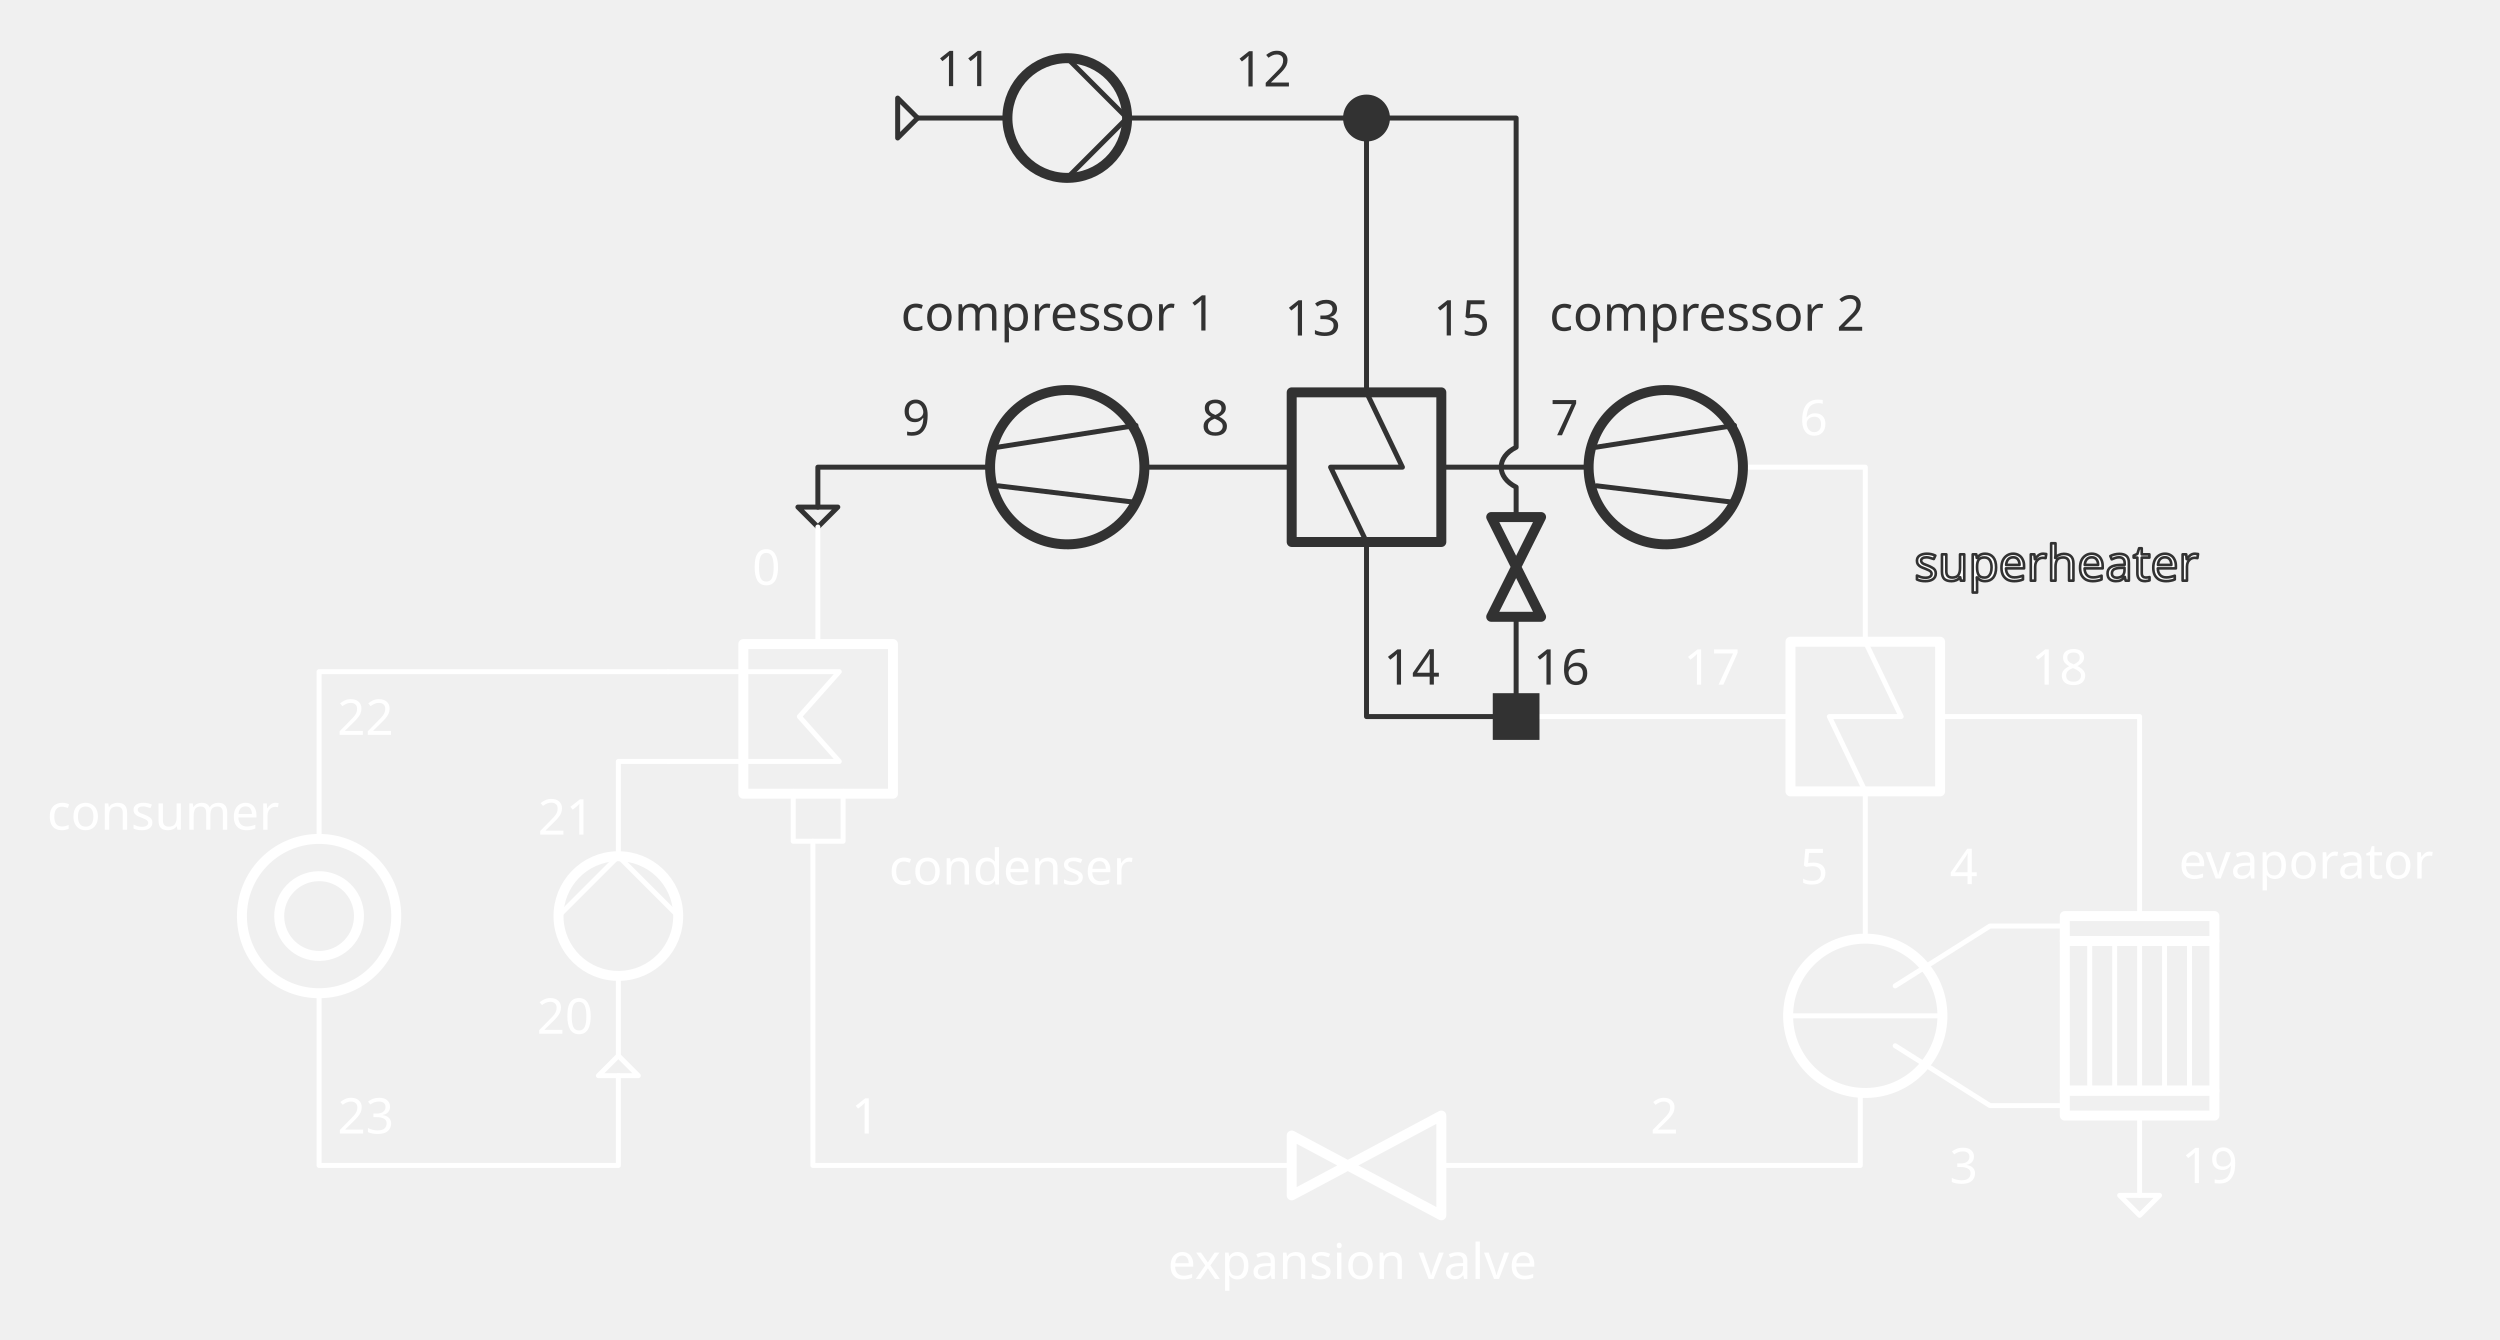
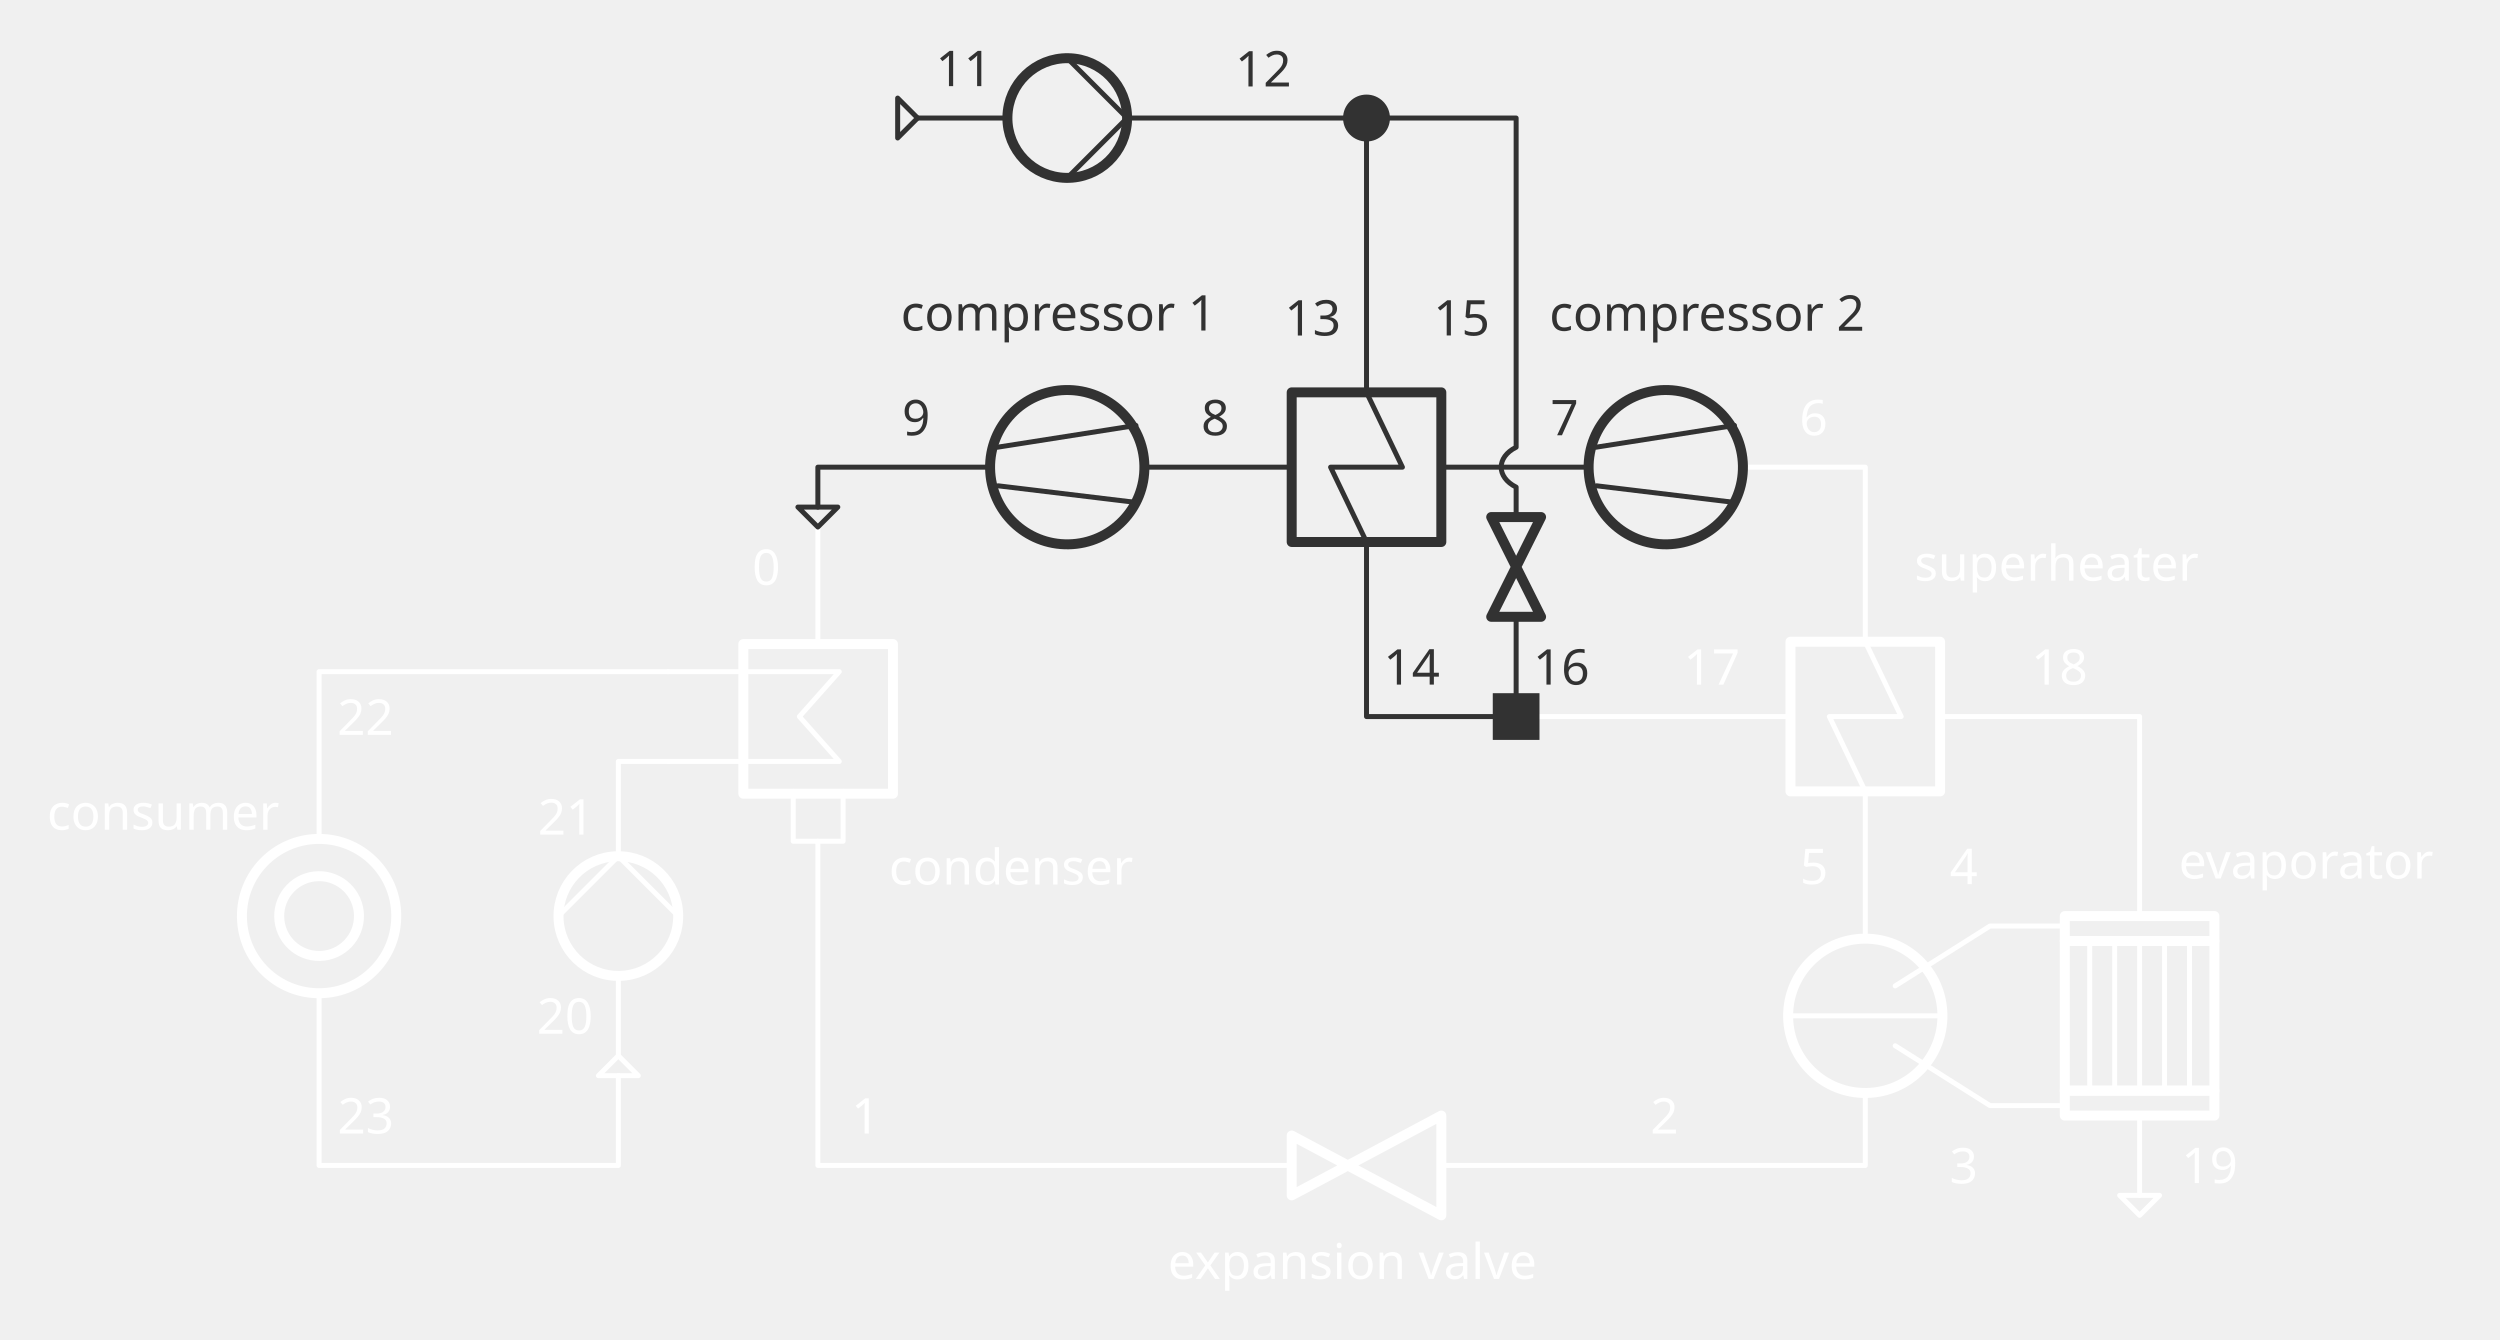
<svg xmlns="http://www.w3.org/2000/svg" xmlns:xlink="http://www.w3.org/1999/xlink" id="svg8" version="1.1" viewBox="0 0 250.617 134.24" height="134.24mm" width="250.617mm">
  <defs id="defs2">
    <linearGradient id="linearGradient2073">
      <stop id="stop2069" offset="0" style="stop-color:#ffffff;stop-opacity:1;" />
      <stop id="stop2071" offset="1" style="stop-color:#ffffff;stop-opacity:0;" />
    </linearGradient>
    <rect id="rect1009" height="0" width="12.5" y="-75" x="50" />
    <linearGradient gradientTransform="translate(0.2924316,-2.377988)" gradientUnits="userSpaceOnUse" y2="204.982" x2="223.365" y1="204.982" x1="221.694" id="linearGradient2075" xlink:href="#linearGradient2073" />
  </defs>
  <g id="layer1" transform="translate(-38.01206,-8.167212)">
    <ellipse style="color:#ffffff;clip-rule:nonzero;display:inline;overflow:visible;visibility:visible;isolation:auto;mix-blend-mode:normal;color-interpolation:sRGB;color-interpolation-filters:linearRGB;solid-color:#ffffff;solid-opacity:1;fill:none;fill-opacity:1;fill-rule:nonzero;stroke:#323232;stroke-width:1;stroke-linecap:round;stroke-linejoin:round;stroke-miterlimit:4;stroke-dasharray:none;stroke-dashoffset:0;stroke-opacity:1;color-rendering:auto;image-rendering:auto;shape-rendering:auto;text-rendering:auto;enable-background:accumulate" id="path4405-2-2-4-3" cx="145.336" cy="-17.391" transform="matrix(0.9998385,0.01796859,0.01796859,-0.9998385,0,0)" rx="5.999" ry="5.999" />
    <path style="fill:none;fill-opacity:1;fill-rule:evenodd;stroke:#323232;stroke-width:0.5;stroke-linecap:round;stroke-linejoin:round;stroke-miterlimit:4;stroke-dasharray:none;stroke-opacity:1" d="m 145,26 6,-6 -6,-6" id="path4585-2-7-1" />
    <path style="fill:none;stroke:#ffffff;stroke-width:0.5;stroke-linecap:round;stroke-linejoin:round;stroke-miterlimit:4;stroke-dasharray:none;stroke-opacity:1" d="m 252.5,128 v -8" id="path984-0-9-9-9-7-0-1-5-0-8-4-7" />
    <path style="fill:none;fill-opacity:1;fill-rule:evenodd;stroke:#ffffff;stroke-width:0.5;stroke-linecap:round;stroke-linejoin:round;stroke-miterlimit:4;stroke-dasharray:none;stroke-opacity:1" d="m 250.5,128 2,2 2,-2 z" id="path4652-12-9-60-5-4-2" />
    <path style="fill:none;stroke:#ffffff;stroke-width:0.5;stroke-linecap:round;stroke-linejoin:round;stroke-miterlimit:4;stroke-dasharray:none;stroke-opacity:1" d="m 105,84.5 17.146,1.6e-5 -4,-4.5 4,-4.5 -17.146,-3e-6" id="path984-0-9-9-9" />
    <path id="rect986-1-1-0-2" style="fill:none;fill-opacity:1;stroke:#ffffff;stroke-width:1;stroke-linecap:round;stroke-linejoin:round;stroke-miterlimit:4;stroke-dasharray:none;stroke-opacity:1" d="m 127.529,72.733 -10e-6,15 h -15 v -15 z" />
    <path style="fill:none;fill-opacity:1;stroke:#ffffff;stroke-width:0.5;stroke-linecap:round;stroke-linejoin:round;stroke-miterlimit:4;stroke-dasharray:none;stroke-opacity:1" d="m 122.529,87.5 v 5 l -5,1e-5 v -5" id="path987-2-9" />
    <path style="fill:none;fill-opacity:1;stroke:#ffffff;stroke-width:1;stroke-linecap:round;stroke-linejoin:round;stroke-miterlimit:4;stroke-dasharray:none;stroke-opacity:1" d="m 182.5,130 v -10 l -15,8 v -6 z" id="path1057-2-6-6-9" />
    <path style="fill:none;stroke:#323232;stroke-width:0.5;stroke-linecap:round;stroke-linejoin:round;stroke-miterlimit:4;stroke-dasharray:none;stroke-opacity:1" d="M 137.265,55 H 120 l -2e-5,4" id="path984-0-9-9-9-7-0-1-5-0-8" />
-     <path style="fill:none;stroke:#ffffff;stroke-width:0.5;stroke-linecap:round;stroke-linejoin:round;stroke-miterlimit:4;stroke-dasharray:none;stroke-opacity:1" d="m 119.5,92.5 v 32.5 h 48" id="path984-0-9-9-9-7-0-1-5-0-8-4" />
+     <path style="fill:none;stroke:#ffffff;stroke-width:0.5;stroke-linecap:round;stroke-linejoin:round;stroke-miterlimit:4;stroke-dasharray:none;stroke-opacity:1" d="m 120,92.5 v 32.5 l 47.5,0" id="path984-0-9-9-9-7-0-1-5-0-8-4" />
    <path style="fill:none;stroke:#ffffff;stroke-width:0.5;stroke-linecap:round;stroke-linejoin:round;stroke-miterlimit:4;stroke-dasharray:none;stroke-opacity:1" d="m 212.735,55.001 c 1.665,-0.003 8.751,-0.002 12.265,-9.81e-4 l -1e-5,17.5" id="path984-0-9-9-9-7-6" />
    <ellipse style="color:#ffffff;clip-rule:nonzero;display:inline;overflow:visible;visibility:visible;isolation:auto;mix-blend-mode:normal;color-interpolation:sRGB;color-interpolation-filters:linearRGB;solid-color:#ffffff;solid-opacity:1;fill:none;fill-opacity:1;fill-rule:nonzero;stroke:#323232;stroke-width:1;stroke-linecap:round;stroke-linejoin:round;stroke-miterlimit:4;stroke-dasharray:none;stroke-dashoffset:0;stroke-opacity:1;color-rendering:auto;image-rendering:auto;shape-rendering:auto;text-rendering:auto;enable-background:accumulate" id="path4405-2-2" cx="143.988" cy="57.597" transform="rotate(-1.02958)" rx="7.735" ry="7.735" />
    <path style="fill:none;fill-opacity:1;fill-rule:evenodd;stroke:#323232;stroke-width:0.5;stroke-linecap:round;stroke-linejoin:round;stroke-miterlimit:4;stroke-dasharray:none;stroke-opacity:1" d="m 138,53 13.887,-2.184" id="path4585-2" />
    <path style="fill:none;fill-opacity:1;fill-rule:evenodd;stroke:#323232;stroke-width:0.5;stroke-linecap:round;stroke-linejoin:round;stroke-miterlimit:4;stroke-dasharray:none;stroke-opacity:1" d="M 152.026,58.55 138.07,56.867" id="path4587-8" />
    <g transform="rotate(180,138.3083,135.5)" id="g1624-4-7-0-3-8-3" style="fill:none;fill-opacity:1;stroke:#ffffff;stroke-width:1;stroke-linecap:round;stroke-linejoin:round;stroke-miterlimit:4;stroke-dasharray:none;stroke-opacity:1">
      <path style="fill:none;fill-opacity:1;stroke:#ffffff;stroke-width:0.5;stroke-linecap:round;stroke-linejoin:round;stroke-miterlimit:4;stroke-dasharray:none;stroke-opacity:1" d="m 51.617,198.5 -3.6,-7.5 h 7.2 l -3.6,-7.5" id="path960-8-0-25-4-8-6-6-6" />
    </g>
    <path style="fill:none;fill-opacity:1;stroke:#ffffff;stroke-width:1;stroke-linecap:round;stroke-linejoin:round;stroke-miterlimit:4;stroke-dasharray:none;stroke-opacity:1" d="m 217.5,72.5 v 15 h 15 V 72.5 Z" id="path1057-2-7-1-9" />
-     <path style="fill:none;stroke:#ffffff;stroke-width:0.5;stroke-linecap:round;stroke-linejoin:round;stroke-miterlimit:4;stroke-dasharray:none;stroke-opacity:1" d="m 182.5,125 h 42 v -7.265" id="path984-0-9-9-9-7-6-9" />
+     <path style="fill:none;stroke:#ffffff;stroke-width:0.5;stroke-linecap:round;stroke-linejoin:round;stroke-miterlimit:4;stroke-dasharray:none;stroke-opacity:1" d="m 182.5,125 h 42.5 v -7.265" id="path984-0-9-9-9-7-6-9" />
    <text id="text1025-3-9-3" y="41.305" x="128.322" style="font-size:4.939px;line-height:1.25;font-family:sans-serif;fill:#323232;fill-opacity:1;stroke:none;stroke-width:0.265;stroke-linecap:round;stroke-linejoin:round;stroke-opacity:1" xml:space="preserve">
      <tspan style="fill:#323232;fill-opacity:1;stroke:none;stroke-width:0.265;stroke-linecap:round;stroke-linejoin:round;stroke-opacity:1" y="41.305" x="128.322" id="tspan1023-6-9-1">compressor 1</tspan>
    </text>
    <text id="text1025-3-9-3-3" y="96.839" x="127.132" style="font-size:4.939px;line-height:1.25;font-family:sans-serif;fill:#ffffff;fill-opacity:1;stroke:none;stroke-width:0.265;stroke-linecap:round;stroke-linejoin:round;stroke-opacity:1" xml:space="preserve">
      <tspan style="fill:#ffffff;fill-opacity:1;stroke:none;stroke-width:0.265;stroke-linecap:round;stroke-linejoin:round;stroke-opacity:1" y="96.839" x="127.132" id="tspan1023-6-9-1-6">condenser</tspan>
    </text>
    <text id="text1025-3-9-3-7" y="96.237" x="256.439" style="font-size:4.939px;line-height:1.25;font-family:sans-serif;fill:#ffffff;fill-opacity:1;stroke:none;stroke-width:0.265;stroke-linecap:round;stroke-linejoin:round;stroke-opacity:1" xml:space="preserve">
      <tspan style="fill:#ffffff;fill-opacity:1;stroke:none;stroke-width:0.265;stroke-linecap:round;stroke-linejoin:round;stroke-opacity:1" y="96.237" x="256.439" id="tspan1023-6-9-1-5">evaporator</tspan>
    </text>
    <text id="text1025-3-9-3-1-4" y="136.379" x="155.097" style="font-size:4.939px;line-height:1.25;font-family:sans-serif;fill:#ffffff;fill-opacity:1;stroke:none;stroke-width:0.265;stroke-linecap:round;stroke-linejoin:round;stroke-opacity:1" xml:space="preserve">
      <tspan style="fill:#ffffff;fill-opacity:1;stroke:none;stroke-width:0.265;stroke-linecap:round;stroke-linejoin:round;stroke-opacity:1" y="136.379" x="155.097" id="tspan1023-6-9-1-9-3">expansion valve</tspan>
    </text>
    <text xml:space="preserve" style="font-size:4.939px;line-height:1.25;font-family:sans-serif;fill:#ffffff;fill-opacity:1;stroke-width:0.265;stroke-linecap:round;stroke-linejoin:round" x="123.358" y="121.801" id="text1297-0-9-8-6-9-4-7-6-7-8-6-9-5">
      <tspan id="tspan1295-2-3-0-3-5-7-3-5-0-5-24-7-1" x="123.358" y="121.801" style="fill:#ffffff;fill-opacity:1;stroke-width:0.265;stroke-linecap:round;stroke-linejoin:round">1</tspan>
    </text>
    <text xml:space="preserve" style="font-size:4.939px;line-height:1.25;font-family:sans-serif;fill:#ffffff;fill-opacity:1;stroke-width:0.265;stroke-linecap:round;stroke-linejoin:round" x="218.412" y="51.798" id="text1297-0-9-8-6-9-4-7-6-7-8-6-9-5-3">
      <tspan id="tspan1295-2-3-0-3-5-7-3-5-0-5-24-7-1-0" x="218.412" y="51.798" style="fill:#ffffff;fill-opacity:1;stroke-width:0.265;stroke-linecap:round;stroke-linejoin:round">6</tspan>
    </text>
    <ellipse style="color:#ffffff;clip-rule:nonzero;display:inline;overflow:visible;visibility:visible;isolation:auto;mix-blend-mode:normal;color-interpolation:sRGB;color-interpolation-filters:linearRGB;solid-color:#ffffff;solid-opacity:1;fill:none;fill-opacity:1;fill-rule:nonzero;stroke:#ffffff;stroke-width:1;stroke-linecap:round;stroke-linejoin:round;stroke-miterlimit:4;stroke-dasharray:none;stroke-dashoffset:0;stroke-opacity:1;color-rendering:auto;image-rendering:auto;shape-rendering:auto;text-rendering:auto;enable-background:accumulate" id="path4405-2-2-4" cx="-101.781" cy="98.187" transform="rotate(-91.02958)" rx="5.999" ry="5.999" />
    <path style="fill:none;fill-opacity:1;fill-rule:evenodd;stroke:#ffffff;stroke-width:0.5;stroke-linecap:round;stroke-linejoin:round;stroke-miterlimit:4;stroke-dasharray:none;stroke-opacity:1" d="M 94,100 100,94 106,100" id="path4585-2-7" />
    <ellipse style="color:#ffffff;clip-rule:nonzero;display:inline;overflow:visible;visibility:visible;isolation:auto;mix-blend-mode:normal;color-interpolation:sRGB;color-interpolation-filters:linearRGB;solid-color:#ffffff;solid-opacity:1;fill:none;fill-opacity:1;fill-rule:nonzero;stroke:#ffffff;stroke-width:1;stroke-linecap:round;stroke-linejoin:round;stroke-miterlimit:4;stroke-dasharray:none;stroke-dashoffset:0;stroke-opacity:1;color-rendering:auto;image-rendering:auto;shape-rendering:auto;text-rendering:auto;enable-background:accumulate" id="path4405-2-2-7" cx="68.192" cy="101.242" transform="rotate(-1.02958)" rx="7.735" ry="7.735" />
    <ellipse style="color:#ffffff;clip-rule:nonzero;display:inline;overflow:visible;visibility:visible;isolation:auto;mix-blend-mode:normal;color-interpolation:sRGB;color-interpolation-filters:linearRGB;solid-color:#ffffff;solid-opacity:1;fill:none;fill-opacity:1;fill-rule:nonzero;stroke:#ffffff;stroke-width:1;stroke-linecap:round;stroke-linejoin:round;stroke-miterlimit:4;stroke-dasharray:none;stroke-dashoffset:0;stroke-opacity:1;color-rendering:auto;image-rendering:auto;shape-rendering:auto;text-rendering:auto;enable-background:accumulate" id="path4405-2-2-4-30" cx="-101.242" cy="68.192" transform="rotate(-91.02958)" rx="3.999" ry="3.999" />
    <path style="fill:none;stroke:#ffffff;stroke-width:0.5;stroke-linecap:round;stroke-linejoin:round;stroke-miterlimit:4;stroke-dasharray:none;stroke-opacity:1" d="m 232.5,80 h 20 v 20" id="path984-0-9-9-9-7-6-4" />
    <path style="fill:none;stroke:#ffffff;stroke-width:0.5;stroke-linecap:round;stroke-linejoin:round;stroke-miterlimit:4;stroke-dasharray:none;stroke-opacity:1" d="m 100,114 c -2e-6,-1.412 -3e-6,-2.743 0,-8" id="path984-0-9-9-9-7-0-1-5-0-8-4-7-5" />
    <path style="fill:none;fill-opacity:1;fill-rule:evenodd;stroke:#ffffff;stroke-width:0.5;stroke-linecap:round;stroke-linejoin:round;stroke-miterlimit:4;stroke-dasharray:none;stroke-opacity:1" d="m 98,116 2,-2 2,2 z" id="path4652-12-9-60-5-4-2-4" />
    <text id="text1025-3-9-3-3-4" y="91.347" x="42.74" style="font-size:4.939px;line-height:1.25;font-family:sans-serif;fill:#ffffff;fill-opacity:1;stroke:none;stroke-width:0.265;stroke-linecap:round;stroke-linejoin:round;stroke-opacity:1" xml:space="preserve">
      <tspan style="fill:#ffffff;fill-opacity:1;stroke:none;stroke-width:0.265;stroke-linecap:round;stroke-linejoin:round;stroke-opacity:1" y="91.347" x="42.74" id="tspan1023-6-9-1-6-5">consumer</tspan>
    </text>
    <text xml:space="preserve" style="font-size:4.939px;line-height:1.25;font-family:sans-serif;fill:#ffffff;fill-opacity:1;stroke-width:0.265;stroke-linecap:round;stroke-linejoin:round" x="91.829" y="111.795" id="text1297-0-9-8-6-9-4-7-6-7-8-6-9-5-4-7-2">
      <tspan id="tspan1295-2-3-0-3-5-7-3-5-0-5-24-7-1-6-3-6" x="91.829" y="111.795" style="fill:#ffffff;fill-opacity:1;stroke-width:0.265;stroke-linecap:round;stroke-linejoin:round">20</tspan>
    </text>
    <text xml:space="preserve" style="font-size:4.939px;line-height:1.25;font-family:sans-serif;fill:#ffffff;fill-opacity:1;stroke-width:0.265;stroke-linecap:round;stroke-linejoin:round" x="91.929" y="91.833" id="text1297-0-9-8-6-9-4-7-6-7-8-6-9-5-4-7-2-4">
      <tspan id="tspan1295-2-3-0-3-5-7-3-5-0-5-24-7-1-6-3-6-1" x="91.929" y="91.833" style="fill:#ffffff;fill-opacity:1;stroke-width:0.265;stroke-linecap:round;stroke-linejoin:round">21</tspan>
    </text>
    <text xml:space="preserve" style="font-size:4.939px;line-height:1.25;font-family:sans-serif;fill:#ffffff;fill-opacity:1;stroke-width:0.265;stroke-linecap:round;stroke-linejoin:round" x="71.826" y="81.833" id="text1297-0-9-8-6-9-4-7-6-7-8-6-9-5-4-7-2-4-2">
      <tspan id="tspan1295-2-3-0-3-5-7-3-5-0-5-24-7-1-6-3-6-1-2" x="71.826" y="81.833" style="fill:#ffffff;fill-opacity:1;stroke-width:0.265;stroke-linecap:round;stroke-linejoin:round">22</tspan>
    </text>
    <path style="fill:none;stroke:#ffffff;stroke-width:0.5;stroke-linecap:round;stroke-linejoin:round;stroke-miterlimit:4;stroke-dasharray:none;stroke-opacity:1" d="m 100,94 v -9.5 l 5,-8e-6 m 0,-9 H 70 l 3e-6,16.765" id="path984-0-9-9-9-7" />
    <path style="fill:none;stroke:#ffffff;stroke-width:0.5;stroke-linecap:round;stroke-linejoin:round;stroke-miterlimit:4;stroke-dasharray:none;stroke-opacity:1" d="m 70,107.735 -4e-6,17.265 h 30 v -9" id="path984-0-9-9-9-7-0-1-5-0-8-4-7-5-9" />
    <text xml:space="preserve" style="font-size:4.939px;line-height:1.25;font-family:sans-serif;fill:#ffffff;fill-opacity:1;stroke-width:0.265;stroke-linecap:round;stroke-linejoin:round" x="71.852" y="121.795" id="text1297-0-9-8-6-9-4-7-6-7-8-6-9-5-4-7-2-1">
      <tspan id="tspan1295-2-3-0-3-5-7-3-5-0-5-24-7-1-6-3-6-10" x="71.852" y="121.795" style="fill:#ffffff;fill-opacity:1;stroke-width:0.265;stroke-linecap:round;stroke-linejoin:round">23</tspan>
    </text>
-     <path style="fill:none;fill-opacity:1;fill-rule:evenodd;stroke:#323232;stroke-width:0.5;stroke-linecap:round;stroke-linejoin:round;stroke-miterlimit:4;stroke-dasharray:none;stroke-opacity:1" d="m 118,59 2,2 2,-2 z" id="path4652-12-9-60-5-4-2-9" />
    <path style="fill:none;stroke:#ffffff;stroke-width:0.5;stroke-linecap:round;stroke-linejoin:round;stroke-miterlimit:4;stroke-dasharray:none;stroke-opacity:1" d="m 120,61 -2e-5,11.733" id="path984-0-9-9-9-7-0-1-5-0-8-9" />
    <g id="g1004" transform="translate(26,-3.020648e-5)" style="stroke:#323232;stroke-opacity:1">
      <ellipse style="color:#ffffff;clip-rule:nonzero;display:inline;overflow:visible;visibility:visible;isolation:auto;mix-blend-mode:normal;color-interpolation:sRGB;color-interpolation-filters:linearRGB;solid-color:#ffffff;solid-opacity:1;fill:none;fill-opacity:1;fill-rule:nonzero;stroke:#323232;stroke-width:1;stroke-linecap:round;stroke-linejoin:round;stroke-miterlimit:4;stroke-dasharray:none;stroke-dashoffset:0;stroke-opacity:1;color-rendering:auto;image-rendering:auto;shape-rendering:auto;text-rendering:auto;enable-background:accumulate" id="path4405-2-2-5" cx="177.983" cy="58.208" transform="rotate(-1.02958)" rx="7.735" ry="7.735" />
      <path style="fill:none;fill-opacity:1;fill-rule:evenodd;stroke:#323232;stroke-width:0.5;stroke-linecap:round;stroke-linejoin:round;stroke-miterlimit:4;stroke-dasharray:none;stroke-opacity:1" d="m 172,53 13.887,-2.184" id="path4585-2-0" />
      <path style="fill:none;fill-opacity:1;fill-rule:evenodd;stroke:#323232;stroke-width:0.5;stroke-linecap:round;stroke-linejoin:round;stroke-miterlimit:4;stroke-dasharray:none;stroke-opacity:1" d="m 186.026,58.55 -13.956,-1.683" id="path4587-8-8" />
    </g>
    <g transform="rotate(180,113.3083,123)" id="g1624-4-7-0-3-8-3-0" style="fill:none;fill-opacity:1;stroke:#323232;stroke-width:1;stroke-linecap:round;stroke-linejoin:round;stroke-miterlimit:4;stroke-dasharray:none;stroke-opacity:1">
      <path style="fill:none;fill-opacity:1;stroke:#323232;stroke-width:0.5;stroke-linecap:round;stroke-linejoin:round;stroke-miterlimit:4;stroke-dasharray:none;stroke-opacity:1" d="m 51.617,198.5 -3.6,-7.5 h 7.2 l -3.6,-7.5" id="path960-8-0-25-4-8-6-6-6-0" />
    </g>
    <path style="fill:none;fill-opacity:1;stroke:#323232;stroke-width:1;stroke-linecap:round;stroke-linejoin:round;stroke-miterlimit:4;stroke-dasharray:none;stroke-opacity:1" d="m 167.5,47.5 v 15 h 15 v -15 z" id="path1057-2-7-1-9-5" />
    <g id="g1004-1" transform="translate(41,59.99997)">
      <ellipse style="color:#ffffff;clip-rule:nonzero;display:inline;overflow:visible;visibility:visible;isolation:auto;mix-blend-mode:normal;color-interpolation:sRGB;color-interpolation-filters:linearRGB;solid-color:#ffffff;solid-opacity:1;fill:none;fill-opacity:1;fill-rule:nonzero;stroke:#ffffff;stroke-width:1;stroke-linecap:round;stroke-linejoin:round;stroke-miterlimit:4;stroke-dasharray:none;stroke-dashoffset:0;stroke-opacity:1;color-rendering:auto;image-rendering:auto;shape-rendering:auto;text-rendering:auto;enable-background:accumulate" id="path4405-2-2-5-6" cx="183.072" cy="53.298" transform="rotate(-1.02958)" rx="7.735" ry="7.735" />
    </g>
    <path style="fill:none;fill-opacity:1;stroke:#ffffff;stroke-width:1;stroke-linecap:round;stroke-linejoin:round;stroke-miterlimit:4;stroke-dasharray:none;stroke-opacity:1" d="m 245,102.5 v 15 h 15 V 102.5 Z" id="path1057-2-7-1-9-8" />
    <path style="fill:none;fill-opacity:1;stroke:#ffffff;stroke-width:1;stroke-linecap:round;stroke-linejoin:round;stroke-miterlimit:4;stroke-dasharray:none;stroke-opacity:1" d="M 245,100 V 102.5 H 260 v -2.5 z" id="path1057-2-7-1-9-8-1" />
    <path style="fill:none;fill-opacity:1;stroke:#ffffff;stroke-width:1;stroke-linecap:round;stroke-linejoin:round;stroke-miterlimit:4;stroke-dasharray:none;stroke-opacity:1" d="m 245,117.5 v 2.5 H 260 v -2.5 z" id="path1057-2-7-1-9-8-1-9" />
    <path style="fill:none;stroke:#ffffff;stroke-width:0.5;stroke-linecap:round;stroke-linejoin:round;stroke-miterlimit:4;stroke-dasharray:none;stroke-opacity:1" d="M 250,117.5 250,102.5" id="path984-0-9-9-9-7-0-1-5-0-8-4-7-7-5" />
    <path style="fill:none;stroke:#ffffff;stroke-width:0.5;stroke-linecap:round;stroke-linejoin:round;stroke-miterlimit:4;stroke-dasharray:none;stroke-opacity:1" d="M 255,117.5 255,102.5" id="path984-0-9-9-9-7-0-1-5-0-8-4-7-7-5-4" />
    <path style="fill:none;stroke:#ffffff;stroke-width:0.5;stroke-linecap:round;stroke-linejoin:round;stroke-miterlimit:4;stroke-dasharray:none;stroke-opacity:1" d="M 247.5,117.5 247.5,102.5" id="path984-0-9-9-9-7-0-1-5-0-8-4-7-7-5-6" />
    <path style="fill:none;stroke:#ffffff;stroke-width:0.5;stroke-linecap:round;stroke-linejoin:round;stroke-miterlimit:4;stroke-dasharray:none;stroke-opacity:1" d="M 252.5,117.5 252.5,102.5" id="path984-0-9-9-9-7-0-1-5-0-8-4-7-7-5-7" />
    <path style="fill:none;stroke:#ffffff;stroke-width:0.5;stroke-linecap:round;stroke-linejoin:round;stroke-miterlimit:4;stroke-dasharray:none;stroke-opacity:1" d="M 257.5,117.5 257.5,102.5" id="path984-0-9-9-9-7-0-1-5-0-8-4-7-7-5-75" />
    <path style="fill:none;stroke:#ffffff;stroke-width:0.5;stroke-linecap:round;stroke-linejoin:round;stroke-miterlimit:4;stroke-dasharray:none;stroke-opacity:1" d="M 217.265,110 232.735,110" id="path984-0-9-9-9-7-0-1-5-0-8-4-7-7-5-6-6" />
    <path style="fill:none;stroke:#ffffff;stroke-width:0.5;stroke-linecap:round;stroke-linejoin:round;stroke-miterlimit:4;stroke-dasharray:none;stroke-opacity:1" d="M 228,107 237.5,101 245,101" id="path984-0-9-9-9-7-6-0" />
    <path style="fill:none;stroke:#ffffff;stroke-width:0.5;stroke-linecap:round;stroke-linejoin:round;stroke-miterlimit:4;stroke-dasharray:none;stroke-opacity:1" d="m 228,113 9.5,6 7.5,-1e-5" id="path984-0-9-9-9-7-6-0-1" />
    <path style="fill:none;stroke:#ffffff;stroke-width:0.5;stroke-linecap:round;stroke-linejoin:round;stroke-miterlimit:4;stroke-dasharray:none;stroke-opacity:1" d="M 225,102.265 V 87.5" id="path984-0-9-9-9-7-0-1-5-0-8-4-7-7-8" />
    <path style="fill:none;fill-opacity:1;fill-rule:evenodd;stroke:#323232;stroke-width:0.5;stroke-linecap:round;stroke-linejoin:round;stroke-miterlimit:4;stroke-dasharray:none;stroke-opacity:1" d="m 128,22 2,-2 -2,-2 z" id="path4652-12-9-60-5-4-2-3" />
-     <path style="fill:none;stroke:#323232;stroke-width:0.5;stroke-linecap:round;stroke-linejoin:round;stroke-miterlimit:4;stroke-dasharray:none;stroke-opacity:1" d="m 190,80 -15,0 V 62.5" id="path984-0-9-9-9-7-6-4-1" />
-     <path style="fill:none;stroke:#ffffff;stroke-width:0.5;stroke-linecap:round;stroke-linejoin:round;stroke-miterlimit:4;stroke-dasharray:none;stroke-opacity:1" d="m 217.5,80 -27.5,0" id="path984-0-9-9-9-7-6-4-1-3" />
+     <path style="fill:none;stroke:#323232;stroke-width:0.5;stroke-linecap:round;stroke-linejoin:round;stroke-miterlimit:4;stroke-dasharray:none;stroke-opacity:1" d="M 190,80 H 175 V 62.5" id="path984-0-9-9-9-7-6-4-1" />
+     <path style="fill:none;stroke:#ffffff;stroke-width:0.5;stroke-linecap:round;stroke-linejoin:round;stroke-miterlimit:4;stroke-dasharray:none;stroke-opacity:1" d="M 217.5,80 H 190" id="path984-0-9-9-9-7-6-4-1-3" />
    <path style="fill:none;stroke:#323232;stroke-width:0.5;stroke-linecap:round;stroke-linejoin:round;stroke-miterlimit:4;stroke-dasharray:none;stroke-opacity:1" d="m 175,47.5 -1e-5,-27.5 h -24.001" id="path984-0-9-9-9-7-0-1-5-0-8-4-7-7-8-8" />
    <path style="fill:none;stroke:#323232;stroke-width:0.5;stroke-linecap:round;stroke-linejoin:round;stroke-miterlimit:4;stroke-dasharray:none;stroke-opacity:1" d="m 190,60 1e-5,-3 c -2,-1 -2,-3 -1e-5,-4 v -33 h -15" id="path984-0-9-9-9-7-0-1-5-0-8-4-7-7-8-8-3" />
    <path style="fill:none;stroke:#323232;stroke-width:0.5;stroke-linecap:round;stroke-linejoin:round;stroke-miterlimit:4;stroke-dasharray:none;stroke-opacity:1" d="m 190,80 v -10" id="path984-0-9-9-9-7-0-1-5-0-8-4-7-7-8-8-3-6" />
    <path style="fill:none;stroke:#323232;stroke-width:0.5;stroke-linecap:round;stroke-linejoin:round;stroke-miterlimit:4;stroke-dasharray:none;stroke-opacity:1" d="m 139.001,20 h -9.001" id="path984-0-9-9-9-7-0-1-5-0-8-4-7-7-8-8-9" />
    <path style="fill:none;stroke:#323232;stroke-width:0.5;stroke-linecap:round;stroke-linejoin:round;stroke-miterlimit:4;stroke-dasharray:none;stroke-opacity:1" d="m 152.735,55 h 14.765" id="path984-0-9-9-9-7-0-1-5-0-8-4-7-7-8-8-7" />
    <path style="fill:none;stroke:#323232;stroke-width:0.5;stroke-linecap:round;stroke-linejoin:round;stroke-miterlimit:4;stroke-dasharray:none;stroke-opacity:1" d="m 182.5,55 h 14.765" id="path984-0-9-9-9-7-0-1-5-0-8-4-7-7-8-8-7-3" />
    <text xml:space="preserve" style="font-size:4.939px;line-height:1.25;font-family:sans-serif;fill:#ffffff;fill-opacity:1;stroke-width:0.265;stroke-linecap:round;stroke-linejoin:round" x="113.428" y="66.794" id="text1297-0-9-8-6-9-4-7-6-7-8-6-9-0">
      <tspan id="tspan1295-2-3-0-3-5-7-3-5-0-5-24-7-5" x="113.428" y="66.794" style="fill:#ffffff;fill-opacity:1;stroke-width:0.265;stroke-linecap:round;stroke-linejoin:round">0</tspan>
    </text>
    <text xml:space="preserve" style="font-size:4.939px;line-height:1.25;font-family:sans-serif;fill:#ffffff;fill-opacity:1;stroke-width:0.265;stroke-linecap:round;stroke-linejoin:round" x="203.457" y="121.795" id="text1297-0-9-8-6-9-4-7-6-7-8-6-9-5-3-4-9">
      <tspan id="tspan1295-2-3-0-3-5-7-3-5-0-5-24-7-1-0-5-6" x="203.457" y="121.795" style="fill:#ffffff;fill-opacity:1;stroke-width:0.265;stroke-linecap:round;stroke-linejoin:round">2</tspan>
    </text>
    <text xml:space="preserve" style="font-size:4.939px;line-height:1.25;font-family:sans-serif;fill:#ffffff;fill-opacity:1;stroke-width:0.265;stroke-linecap:round;stroke-linejoin:round" x="233.457" y="126.795" id="text1297-0-9-8-6-9-4-7-6-7-8-6-9-5-3-4-9-8">
      <tspan id="tspan1295-2-3-0-3-5-7-3-5-0-5-24-7-1-0-5-6-0" x="233.457" y="126.795" style="fill:#ffffff;fill-opacity:1;stroke-width:0.265;stroke-linecap:round;stroke-linejoin:round">3</tspan>
    </text>
    <text xml:space="preserve" style="font-size:4.939px;line-height:1.25;font-family:sans-serif;fill:#ffffff;fill-opacity:1;stroke-width:0.265;stroke-linecap:round;stroke-linejoin:round" x="233.457" y="96.795" id="text1297-0-9-8-6-9-4-7-6-7-8-6-9-5-3-4-9-5">
      <tspan id="tspan1295-2-3-0-3-5-7-3-5-0-5-24-7-1-0-5-6-07" x="233.457" y="96.795" style="fill:#ffffff;fill-opacity:1;stroke-width:0.265;stroke-linecap:round;stroke-linejoin:round">4</tspan>
    </text>
    <text xml:space="preserve" style="font-size:4.939px;line-height:1.25;font-family:sans-serif;fill:#ffffff;fill-opacity:1;stroke-width:0.265;stroke-linecap:round;stroke-linejoin:round" x="218.457" y="96.795" id="text1297-0-9-8-6-9-4-7-6-7-8-6-9-5-3-4-9-58">
      <tspan id="tspan1295-2-3-0-3-5-7-3-5-0-5-24-7-1-0-5-6-4" x="218.457" y="96.795" style="fill:#ffffff;fill-opacity:1;stroke-width:0.265;stroke-linecap:round;stroke-linejoin:round">5</tspan>
    </text>
    <text xml:space="preserve" style="font-size:4.939px;line-height:1.25;font-family:sans-serif;fill:#323232;fill-opacity:1;stroke-width:0.265;stroke-linecap:round;stroke-linejoin:round" x="193.437" y="51.8" id="text1297-0-9-8-6-9-4-7-6-7-8-6-9-5-3-4-9-4">
      <tspan id="tspan1295-2-3-0-3-5-7-3-5-0-5-24-7-1-0-5-6-8" x="193.437" y="51.8" style="fill:#323232;fill-opacity:1;stroke-width:0.265;stroke-linecap:round;stroke-linejoin:round">7</tspan>
    </text>
    <text xml:space="preserve" style="font-size:4.939px;line-height:1.25;font-family:sans-serif;fill:#323232;fill-opacity:1;stroke-width:0.265;stroke-linecap:round;stroke-linejoin:round" x="158.43" y="51.798" id="text1297-0-9-8-6-9-4-7-6-7-8-6-9-5-3-4-9-9">
      <tspan id="tspan1295-2-3-0-3-5-7-3-5-0-5-24-7-1-0-5-6-1" x="158.43" y="51.798" style="fill:#323232;fill-opacity:1;stroke-width:0.265;stroke-linecap:round;stroke-linejoin:round">8</tspan>
    </text>
    <text xml:space="preserve" style="font-size:4.939px;line-height:1.25;font-family:sans-serif;fill:#323232;fill-opacity:1;stroke-width:0.265;stroke-linecap:round;stroke-linejoin:round" x="128.447" y="51.798" id="text1297-0-9-8-6-9-4-7-6-7-8-6-9-5-3-4-9-47">
      <tspan id="tspan1295-2-3-0-3-5-7-3-5-0-5-24-7-1-0-5-6-9" x="128.447" y="51.798" style="fill:#323232;fill-opacity:1;stroke-width:0.265;stroke-linecap:round;stroke-linejoin:round">9</tspan>
    </text>
    <text xml:space="preserve" style="font-size:4.939px;line-height:1.25;font-family:sans-serif;fill:#323232;fill-opacity:1;stroke-width:0.265;stroke-linecap:round;stroke-linejoin:round" x="131.814" y="16.8" id="text1297-0-9-8-6-9-4-7-6-7-8-6-9-5-3-4">
      <tspan id="tspan1295-2-3-0-3-5-7-3-5-0-5-24-7-1-0-5" x="131.814" y="16.8" style="fill:#323232;fill-opacity:1;stroke-width:0.265;stroke-linecap:round;stroke-linejoin:round">11</tspan>
    </text>
    <text xml:space="preserve" style="font-size:4.939px;line-height:1.25;font-family:sans-serif;fill:#323232;fill-opacity:1;stroke-width:0.265;stroke-linecap:round;stroke-linejoin:round" x="161.834" y="16.833" id="text1297-0-9-8-6-9-4-7-6-7-8-6-9-5-3-4-0">
      <tspan id="tspan1295-2-3-0-3-5-7-3-5-0-5-24-7-1-0-5-5" x="161.834" y="16.833" style="fill:#323232;fill-opacity:1;stroke-width:0.265;stroke-linecap:round;stroke-linejoin:round">12</tspan>
    </text>
    <text xml:space="preserve" style="font-size:4.939px;line-height:1.25;font-family:sans-serif;fill:#323232;fill-opacity:1;stroke-width:0.265;stroke-linecap:round;stroke-linejoin:round" x="176.711" y="76.795" id="text1297-0-9-8-6-9-4-7-6-7-8-6-9-5-3-4-5">
      <tspan id="tspan1295-2-3-0-3-5-7-3-5-0-5-24-7-1-0-5-4" x="176.711" y="76.795" style="fill:#323232;fill-opacity:1;stroke-width:0.265;stroke-linecap:round;stroke-linejoin:round">14</tspan>
    </text>
    <text xml:space="preserve" style="font-size:4.939px;line-height:1.25;font-family:sans-serif;fill:#323232;fill-opacity:1;stroke-width:0.265;stroke-linecap:round;stroke-linejoin:round" x="181.711" y="41.795" id="text1297-0-9-8-6-9-4-7-6-7-8-6-9-5-3-4-5-3">
      <tspan id="tspan1295-2-3-0-3-5-7-3-5-0-5-24-7-1-0-5-4-56" x="181.711" y="41.795" style="fill:#323232;fill-opacity:1;stroke-width:0.265;stroke-linecap:round;stroke-linejoin:round">15</tspan>
    </text>
    <text xml:space="preserve" style="font-size:4.939px;line-height:1.25;font-family:sans-serif;fill:#323232;fill-opacity:1;stroke-width:0.265;stroke-linecap:round;stroke-linejoin:round" x="191.711" y="76.795" id="text1297-0-9-8-6-9-4-7-6-7-8-6-9-5-3-4-5-3-2">
      <tspan id="tspan1295-2-3-0-3-5-7-3-5-0-5-24-7-1-0-5-4-56-9" x="191.711" y="76.795" style="fill:#323232;fill-opacity:1;stroke-width:0.265;stroke-linecap:round;stroke-linejoin:round">16</tspan>
    </text>
    <text xml:space="preserve" style="font-size:4.939px;line-height:1.25;font-family:sans-serif;fill:#ffffff;fill-opacity:1;stroke-width:0.265;stroke-linecap:round;stroke-linejoin:round" x="206.797" y="76.8" id="text1297-0-9-8-6-9-4-7-6-7-8-6-9-5-3-4-5-3-2-1">
      <tspan id="tspan1295-2-3-0-3-5-7-3-5-0-5-24-7-1-0-5-4-56-9-2" x="206.797" y="76.8" style="fill:#ffffff;fill-opacity:1;stroke-width:0.265;stroke-linecap:round;stroke-linejoin:round">17</tspan>
    </text>
    <text xml:space="preserve" style="font-size:4.939px;line-height:1.25;font-family:sans-serif;fill:#323232;fill-opacity:1;stroke-width:0.265;stroke-linecap:round;stroke-linejoin:round" x="166.784" y="41.798" id="text1297-0-9-8-6-9-4-7-6-7-8-6-9-5-3-4-5-7">
      <tspan id="tspan1295-2-3-0-3-5-7-3-5-0-5-24-7-1-0-5-4-5" x="166.784" y="41.798" style="fill:#323232;fill-opacity:1;stroke-width:0.265;stroke-linecap:round;stroke-linejoin:round">13</tspan>
    </text>
    <text xml:space="preserve" style="font-size:4.939px;line-height:1.25;font-family:sans-serif;fill:#ffffff;fill-opacity:1;stroke-width:0.265;stroke-linecap:round;stroke-linejoin:round" x="241.644" y="76.801" id="text1297-0-9-8-6-9-4-7-6-7-8-6-9-5-3-4-7">
      <tspan id="tspan1295-2-3-0-3-5-7-3-5-0-5-24-7-1-0-5-8" x="241.644" y="76.801" style="fill:#ffffff;fill-opacity:1;stroke-width:0.265;stroke-linecap:round;stroke-linejoin:round">18</tspan>
    </text>
    <text xml:space="preserve" style="font-size:4.939px;line-height:1.25;font-family:sans-serif;fill:#ffffff;fill-opacity:1;stroke-width:0.265;stroke-linecap:round;stroke-linejoin:round" x="256.7" y="126.764" id="text1297-0-9-8-6-9-4-7-6-7-8-6-9-5-3-4-8">
      <tspan id="tspan1295-2-3-0-3-5-7-3-5-0-5-24-7-1-0-5-2" x="256.7" y="126.764" style="fill:#ffffff;fill-opacity:1;stroke-width:0.265;stroke-linecap:round;stroke-linejoin:round">19</tspan>
    </text>
-     <text id="text1025-3-9-3-7-2" y="66.379" x="229.93" style="font-size:4.939px;line-height:1.25;font-family:sans-serif;fill:#ffffff;fill-opacity:1;stroke:#323232;stroke-width:0.265;stroke-linecap:round;stroke-linejoin:round;stroke-opacity:1" xml:space="preserve">
-       <tspan style="fill:#ffffff;fill-opacity:1;stroke:#323232;stroke-width:0.265;stroke-linecap:round;stroke-linejoin:round;stroke-opacity:1" y="66.379" x="229.93" id="tspan1023-6-9-1-5-6">superheater</tspan>
+     <text id="text1025-3-9-3-7-2" y="66.379" x="229.93" style="font-size:4.939px;line-height:1.25;font-family:sans-serif;fill:#ffffff;fill-opacity:1;stroke:none;stroke-width:0.265;stroke-linecap:round;stroke-linejoin:round;stroke-opacity:1" xml:space="preserve">
+       <tspan style="fill:#ffffff;fill-opacity:1;stroke:none;stroke-width:0.265;stroke-linecap:round;stroke-linejoin:round;stroke-opacity:1" y="66.379" x="229.93" id="tspan1023-6-9-1-5-6">superheater</tspan>
    </text>
    <text id="text1025-3-9-3-5" y="41.319" x="193.334" style="font-size:4.939px;line-height:1.25;font-family:sans-serif;fill:#323232;fill-opacity:1;stroke:none;stroke-width:0.265;stroke-linecap:round;stroke-linejoin:round;stroke-opacity:1" xml:space="preserve">
      <tspan style="fill:#323232;fill-opacity:1;stroke:none;stroke-width:0.265;stroke-linecap:round;stroke-linejoin:round;stroke-opacity:1" y="41.319" x="193.334" id="tspan1023-6-9-1-1">compressor 2</tspan>
    </text>
    <circle cy="20" cx="175" id="path1304-2-1" style="fill:#323232;fill-opacity:1;stroke:none;stroke-width:0.623;stroke-miterlimit:4;stroke-dasharray:none;stroke-dashoffset:0;stroke-opacity:1" r="2.351" />
    <rect style="fill:#323232;fill-opacity:1;stroke:none;stroke-width:0.31;stroke-miterlimit:4;stroke-dasharray:none;stroke-dashoffset:0;stroke-opacity:1" id="rect1435-2-23-1-5-9-5-48" width="4.683" height="4.683" x="187.658" y="77.658" />
    <path style="fill:none;fill-opacity:1;stroke:#323232;stroke-width:1;stroke-linecap:round;stroke-linejoin:round;stroke-miterlimit:4;stroke-dasharray:none;stroke-opacity:1" d="m 187.5,70 h 5 l -5,-10 h 5 z" id="path1057-2-6-6-9-7" />
+     <path style="fill:none;fill-opacity:1;fill-rule:evenodd;stroke:#323232;stroke-width:0.5;stroke-linecap:round;stroke-linejoin:round;stroke-miterlimit:4;stroke-dasharray:none;stroke-opacity:1" d="m 118,59 2,2 2,-2 z" id="path4652-12-9-60-5-4-2-9" />
  </g>
</svg>
